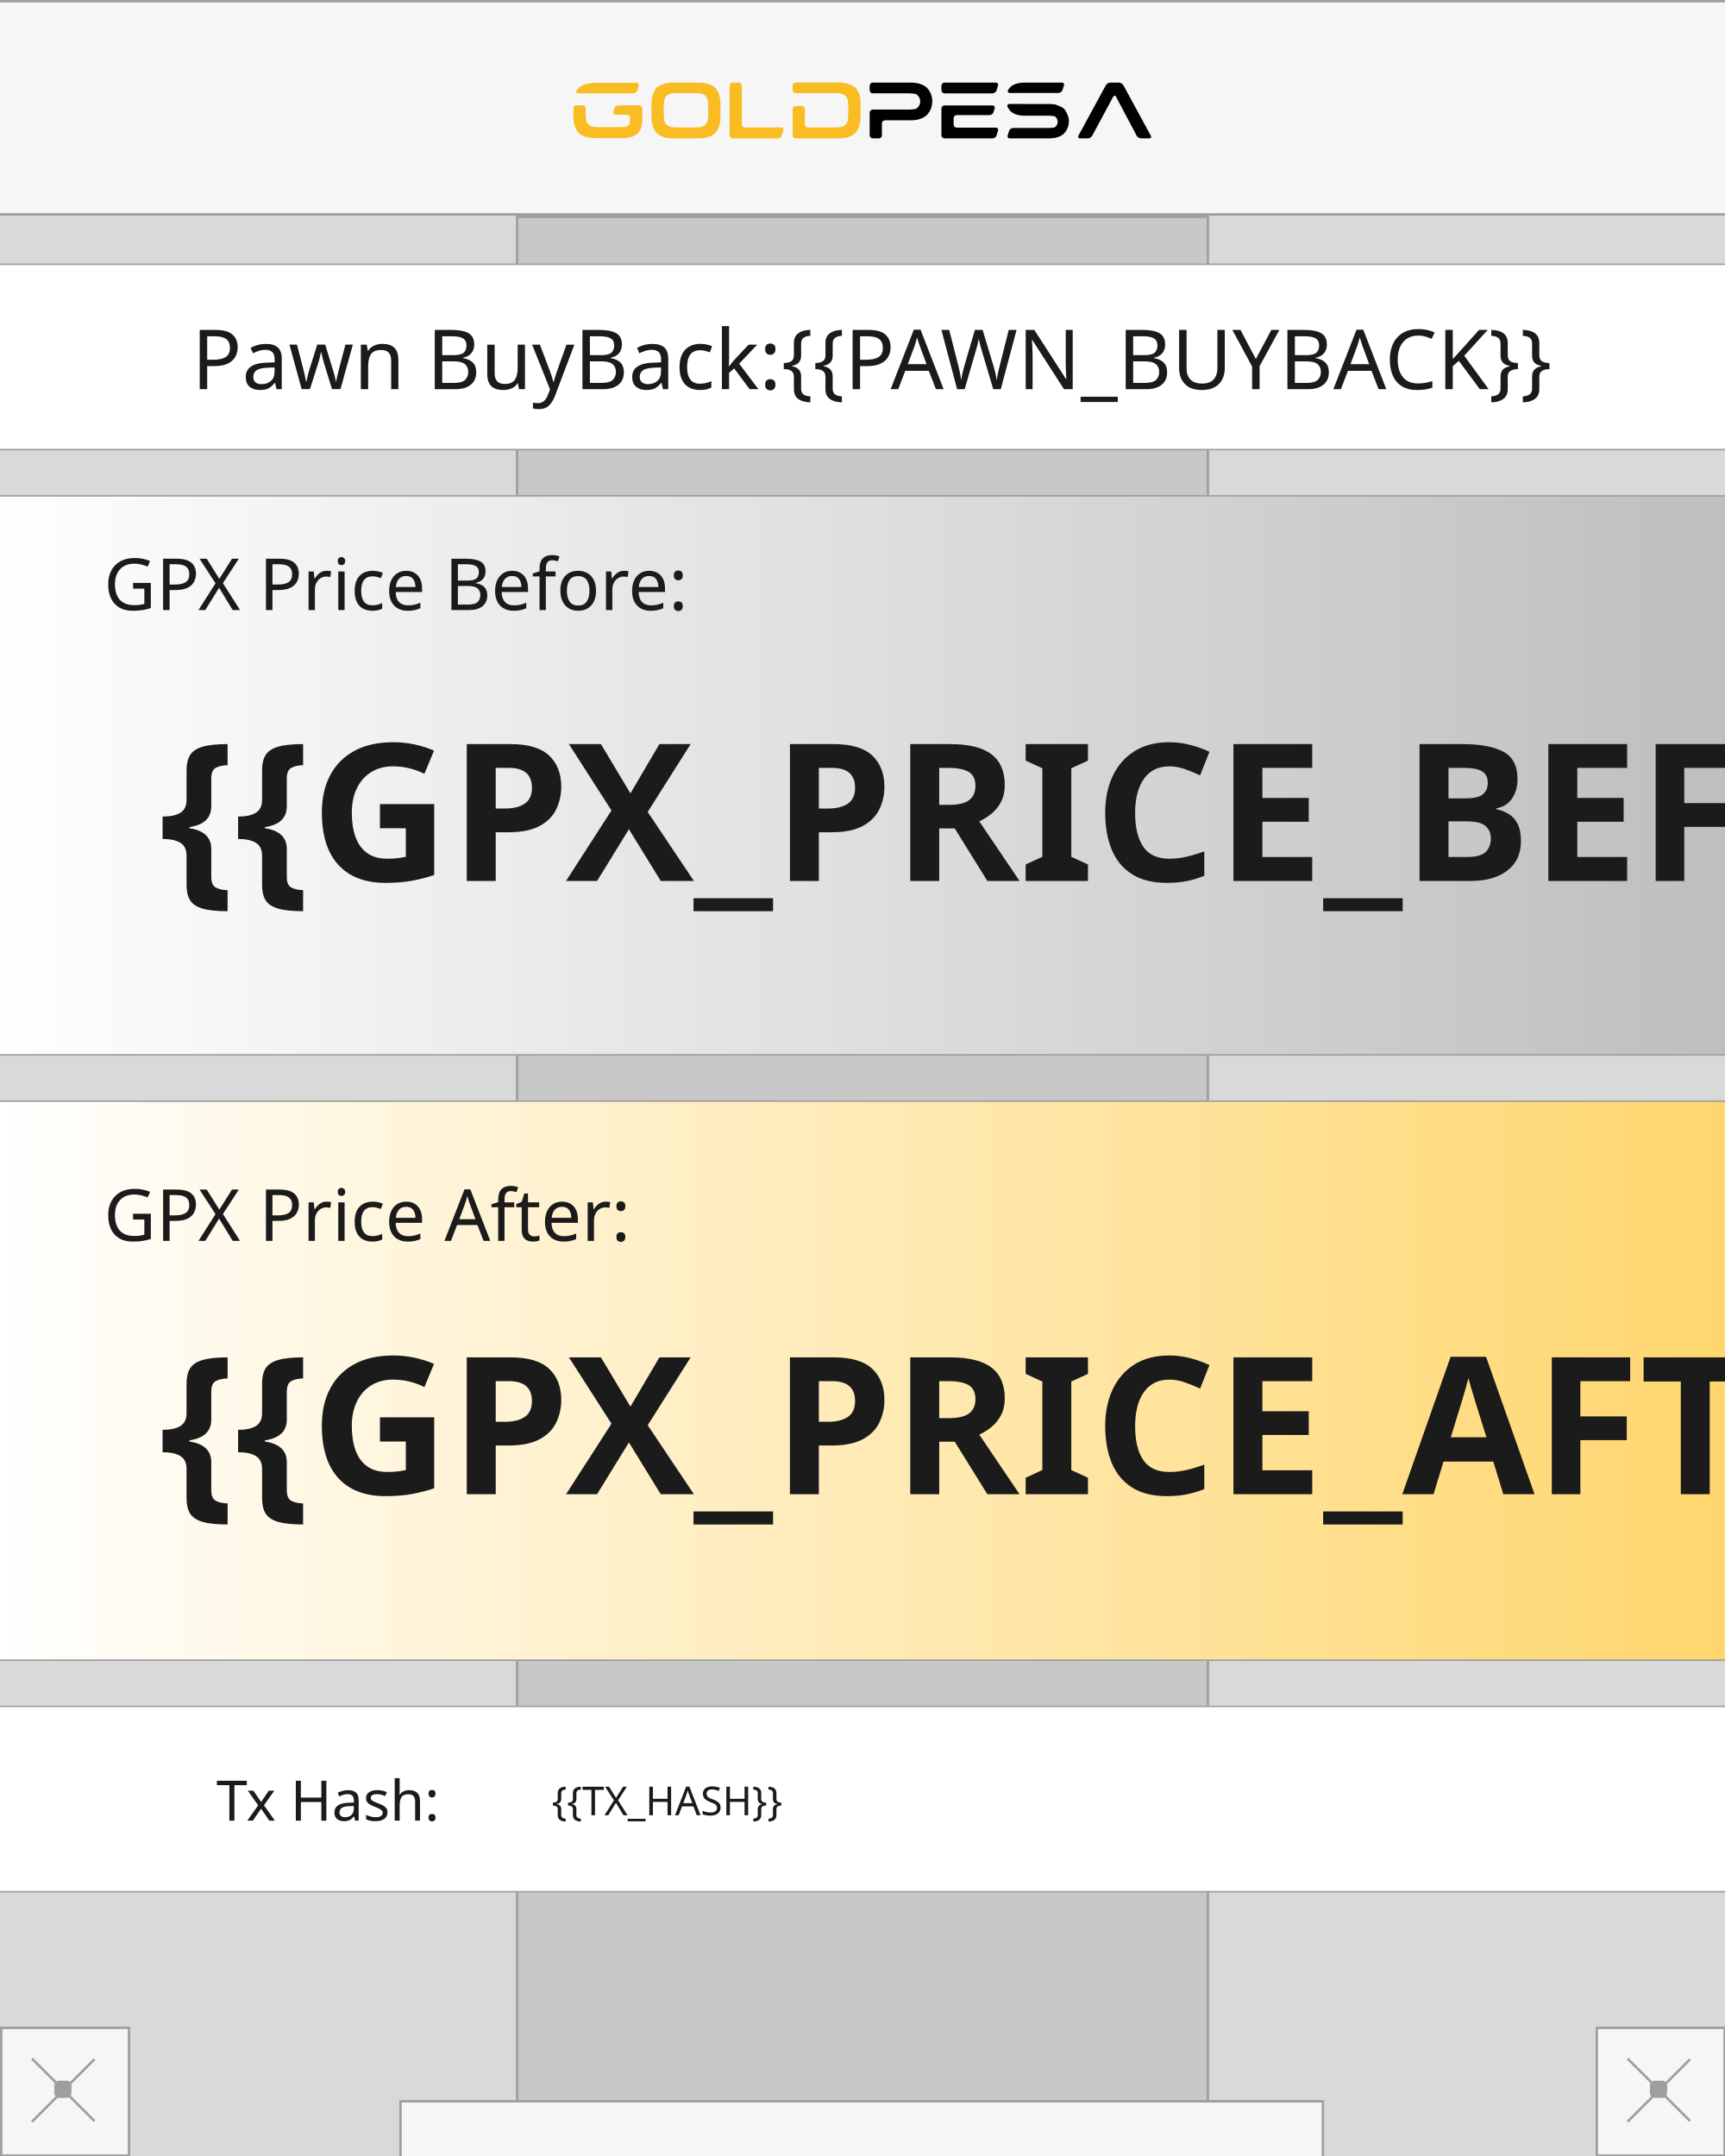
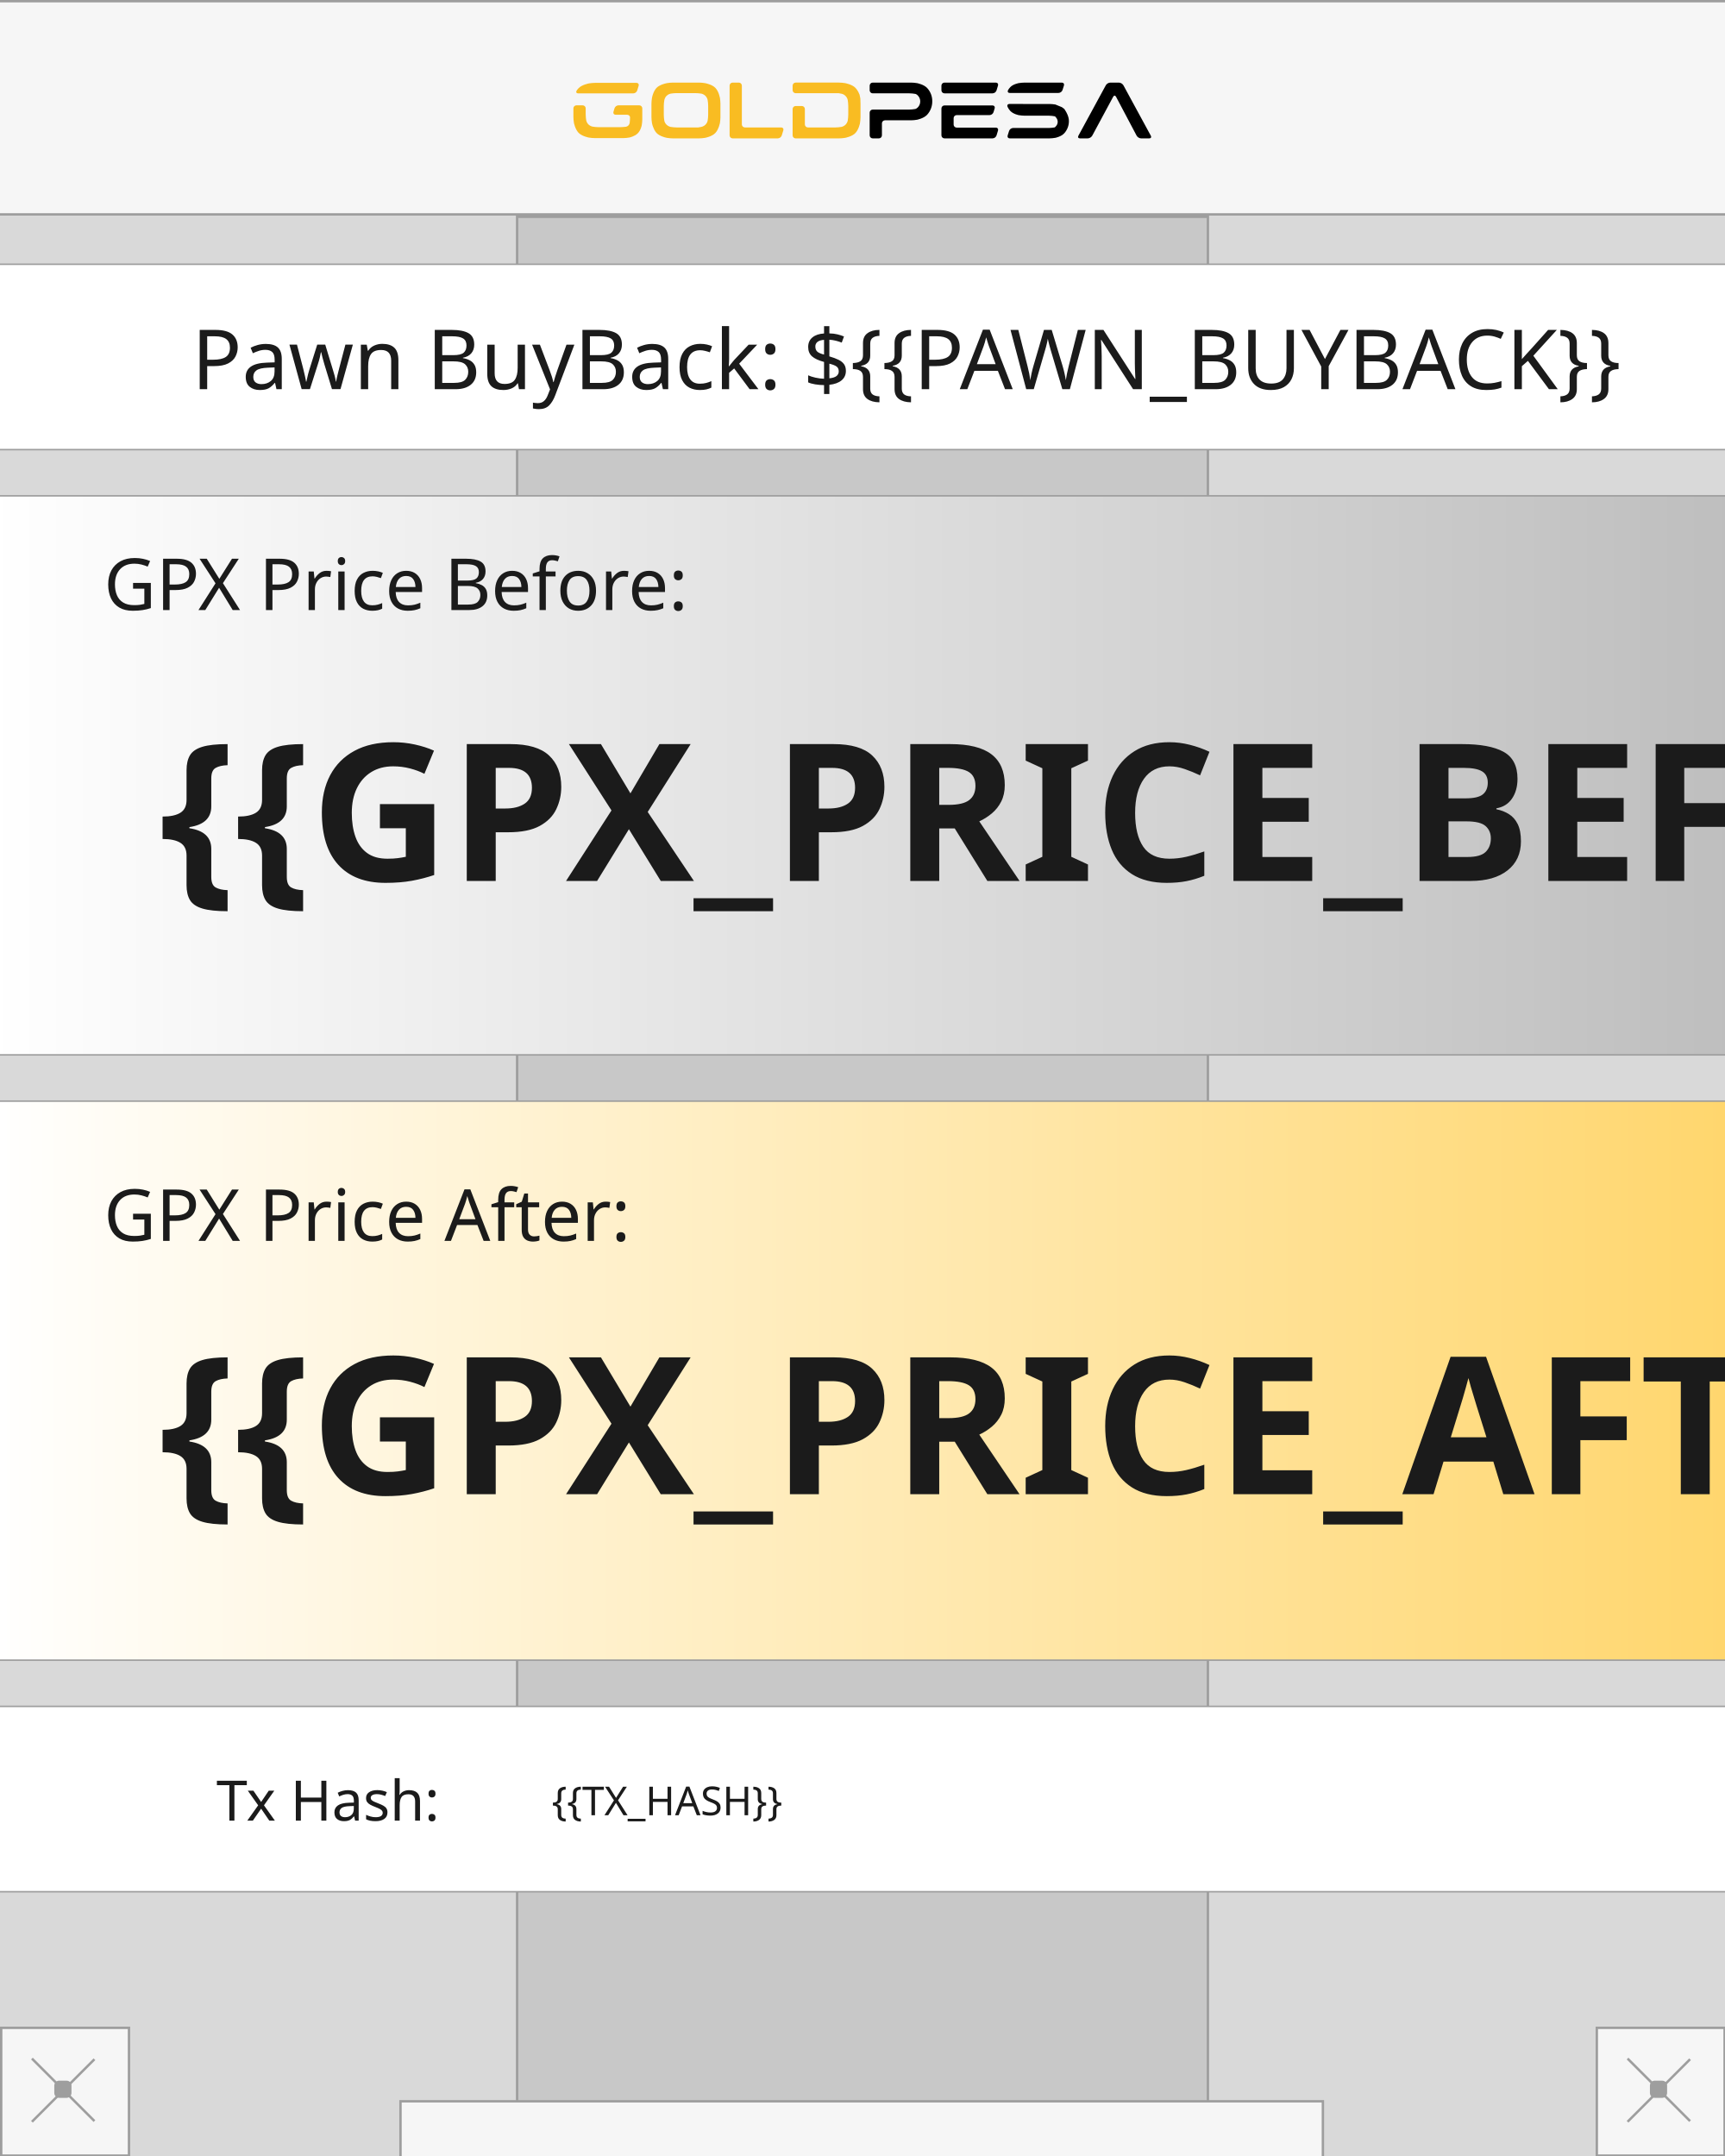
<svg xmlns="http://www.w3.org/2000/svg" width="1080" height="1350" viewBox="0 0 1080 1350" fill="none">
  <g clip-path="url(#clip0_2911_259)">
    <rect width="1080" height="1350" fill="#D9D9D9" />
    <rect x="323.75" y="135.75" width="432.5" height="1218.5" fill="#C8C8C8" stroke="#9E9E9E" stroke-width="1.5" />
    <rect x="-6.25" y="0.75" width="1091.5" height="133.5" fill="#F6F6F6" stroke="#9E9E9E" stroke-width="1.5" />
    <g clip-path="url(#clip1_2911_259)">
      <path d="M360.893 65.95C360.391 65.951 359.909 66.151 359.554 66.507C359.199 66.862 358.998 67.343 358.997 67.846V73.181C359.016 74.442 359.13 75.701 359.337 76.946C359.337 76.946 360.025 80.717 362.136 83.054C364.282 85.358 368.669 86.144 368.669 86.144C369.914 86.349 371.172 86.461 372.434 86.479H390.302C391.562 86.457 392.818 86.331 394.058 86.103C394.058 86.103 397.327 85.439 399.235 83.544C401.157 81.676 401.766 78.549 401.766 78.549C401.986 77.308 402.107 76.051 402.128 74.79V67.846C402.127 67.344 401.927 66.862 401.571 66.507C401.216 66.151 400.734 65.951 400.232 65.95H387.192C386.65 65.973 386.128 66.159 385.693 66.483C385.258 66.808 384.93 67.255 384.752 67.767L384.078 70.026C383.778 71.027 384.387 71.845 385.431 71.845H392.565C393.608 71.845 394.461 72.572 394.461 73.46C394.461 74.349 394.36 75.926 394.236 76.96C394.134 77.542 393.869 78.084 393.471 78.521C393.066 78.958 392.529 79.253 391.943 79.36C390.691 79.522 389.431 79.611 388.168 79.626H374.732C373.471 79.606 372.214 79.492 370.97 79.284C370.024 79.068 369.152 78.607 368.442 77.946C367.734 77.248 367.242 76.361 367.024 75.391C366.822 74.146 366.711 72.887 366.693 71.626V67.845C366.691 67.343 366.491 66.861 366.136 66.506C365.781 66.151 365.299 65.95 364.797 65.948H360.893V65.95Z" fill="#F9BC22" />
      <path d="M360.98 56.81C360.479 57.727 360.924 58.475 361.967 58.475H396.493C397.036 58.451 397.559 58.266 397.996 57.943C398.433 57.62 398.764 57.175 398.947 56.663L399.858 53.699C400.164 52.702 399.562 51.887 398.52 51.887H372.524C371.263 51.906 370.004 52.018 368.759 52.22C368.759 52.22 364.275 53.023 362.19 55.262C361.733 55.734 361.327 56.253 360.98 56.81Z" fill="#F9BC22" />
      <path d="M437.605 86.651H421.315C420.053 86.633 418.795 86.521 417.55 86.317C416.712 86.15 415.887 85.921 415.082 85.634C414.341 85.376 413.622 85.056 412.933 84.678C412.219 84.294 411.569 83.803 411.005 83.22C410.483 82.632 410.037 81.981 409.675 81.284C409.338 80.642 409.05 79.977 408.811 79.293C408.557 78.582 408.353 77.854 408.203 77.114C407.996 75.87 407.883 74.612 407.864 73.351V65.014C407.883 63.753 407.993 62.494 408.195 61.249C408.344 60.494 408.546 59.75 408.8 59.024C409.035 58.334 409.322 57.662 409.657 57.014C410.012 56.319 410.454 55.673 410.974 55.092C411.531 54.52 412.175 54.041 412.882 53.672C413.575 53.299 414.299 52.984 415.044 52.73C415.862 52.445 416.7 52.218 417.55 52.05C418.795 51.846 420.053 51.734 421.315 51.715V51.716H437.607C438.868 51.735 440.126 51.846 441.372 52.047C442.228 52.215 443.071 52.443 443.894 52.729C444.641 52.982 445.364 53.297 446.058 53.67C446.761 54.038 447.398 54.518 447.945 55.093C448.464 55.666 448.906 56.304 449.261 56.991C449.596 57.629 449.883 58.291 450.118 58.972C450.371 59.688 450.573 60.42 450.722 61.164C450.926 62.409 451.038 63.667 451.056 64.929V73.438C451.036 74.698 450.919 75.956 450.706 77.198C450.552 77.931 450.347 78.653 450.092 79.358C449.853 80.033 449.565 80.69 449.23 81.322C448.872 82.007 448.429 82.645 447.913 83.22C447.359 83.805 446.715 84.298 446.005 84.679C445.317 85.058 444.597 85.379 443.855 85.636C443.045 85.924 442.214 86.153 441.371 86.32C440.125 86.522 438.867 86.633 437.605 86.651ZM423.636 58.304C422.375 58.323 421.117 58.431 419.871 58.628C419.581 58.689 419.297 58.777 419.024 58.892C418.39 59.147 417.811 59.523 417.32 59.998C416.847 60.489 416.474 61.068 416.223 61.701C416.105 61.983 416.012 62.276 415.945 62.574C415.727 63.816 415.607 65.073 415.587 66.334V71.882C415.606 73.143 415.719 74.401 415.925 75.645C415.987 75.93 416.079 76.208 416.197 76.475C416.462 77.095 416.851 77.654 417.339 78.118C417.838 78.583 418.417 78.954 419.049 79.212C419.315 79.324 419.591 79.41 419.873 79.47C421.118 79.669 422.377 79.778 423.638 79.797H437.21C437.213 79.797 438.052 79.646 439.08 79.458C439.375 79.396 439.663 79.307 439.942 79.193C440.568 78.948 441.14 78.584 441.627 78.12C441.899 77.865 442.138 77.577 442.34 77.263C442.509 77 442.654 76.723 442.774 76.435C442.894 76.154 442.987 75.862 443.049 75.563C443.251 74.318 443.361 73.059 443.38 71.798V66.323C443.361 65.062 443.246 63.804 443.038 62.56C442.973 62.259 442.88 61.964 442.761 61.68C442.642 61.391 442.499 61.112 442.333 60.848C442.138 60.536 441.905 60.249 441.639 59.993C441.146 59.514 440.563 59.136 439.923 58.882C439.648 58.767 439.362 58.679 439.07 58.62C437.824 58.428 436.565 58.323 435.305 58.305L423.636 58.304Z" fill="#F9BC22" />
      <path d="M456.792 84.757C456.794 85.259 456.994 85.74 457.349 86.095C457.705 86.45 458.186 86.65 458.688 86.652H486.978C487.521 86.627 488.044 86.442 488.482 86.119C488.919 85.796 489.251 85.351 489.435 84.84L490.432 81.612C490.74 80.613 490.139 79.798 489.096 79.798H466.36C465.857 79.797 465.376 79.597 465.021 79.242C464.665 78.887 464.465 78.405 464.463 77.903V53.612C464.462 53.109 464.261 52.628 463.906 52.272C463.551 51.917 463.069 51.717 462.567 51.715H458.69C458.187 51.717 457.706 51.917 457.35 52.272C456.995 52.628 456.795 53.109 456.793 53.612V84.757H456.792Z" fill="#F9BC22" />
      <path d="M496.248 84.758C496.25 85.26 496.45 85.742 496.805 86.097C497.161 86.452 497.642 86.652 498.145 86.653H525.306C526.568 86.634 527.826 86.523 529.072 86.321C529.072 86.321 533.542 85.528 535.632 83.216C537.707 80.945 538.408 77.199 538.408 77.199C538.62 75.957 538.737 74.7 538.757 73.44V64.926C538.757 63.884 538.713 62.443 538.66 61.722C538.538 60.886 538.371 60.058 538.157 59.24C538.156 59.239 537.796 58.463 537.357 57.516C536.902 56.629 536.324 55.811 535.638 55.087C533.604 52.845 529.071 52.044 529.071 52.044C527.826 51.843 526.567 51.732 525.306 51.713H498.145C497.642 51.715 497.161 51.915 496.805 52.271C496.45 52.626 496.25 53.107 496.248 53.61V56.46C496.25 56.962 496.45 57.444 496.805 57.799C497.161 58.154 497.642 58.354 498.145 58.355L523.006 58.344C524.048 58.343 524.963 58.343 525.039 58.344C525.115 58.346 526.138 58.54 527.159 58.757C527.991 58.992 528.747 59.442 529.351 60.062C530.063 60.762 530.554 61.655 530.763 62.631C530.961 63.877 531.07 65.135 531.088 66.397V71.806C531.069 73.068 530.956 74.326 530.752 75.572C530.531 76.544 530.031 77.431 529.314 78.125C528.605 78.79 527.73 79.254 526.781 79.466C525.537 79.674 524.279 79.787 523.018 79.806H505.815C505.312 79.805 504.831 79.605 504.476 79.25C504.12 78.895 503.92 78.413 503.918 77.911V68.272C503.916 67.77 503.716 67.288 503.361 66.933C503.006 66.578 502.524 66.377 502.022 66.376H498.146C497.643 66.377 497.162 66.578 496.807 66.933C496.451 67.288 496.251 67.77 496.249 68.272V84.758H496.248Z" fill="#F9BC22" />
      <path d="M544.493 84.753C544.494 85.255 544.695 85.736 545.05 86.091C545.405 86.446 545.887 86.646 546.389 86.648H550.265C550.767 86.646 551.249 86.446 551.604 86.091C551.959 85.736 552.16 85.255 552.161 84.753V77.222C552.163 76.72 552.363 76.238 552.719 75.883C553.074 75.528 553.556 75.328 554.058 75.327H570.419C571.68 75.307 572.938 75.188 574.18 74.971C574.18 74.971 578.362 74.173 580.509 71.803C582.587 69.501 583.719 66.499 583.677 63.398C583.719 60.343 582.585 57.388 580.51 55.145C578.416 52.841 574.181 52.063 574.181 52.063C572.938 51.853 571.68 51.738 570.419 51.719H546.389C545.887 51.72 545.405 51.921 545.05 52.276C544.695 52.631 544.494 53.113 544.493 53.615V56.548C544.494 57.05 544.695 57.532 545.05 57.887C545.405 58.243 545.887 58.443 546.389 58.444H569.393C570.653 58.466 571.91 58.588 573.151 58.81C573.151 58.81 573.914 58.96 574.801 59.976C575.681 60.934 576.162 62.192 576.145 63.493C576.152 64.807 575.674 66.077 574.803 67.06C573.852 68.094 573.069 68.248 573.069 68.248C571.828 68.467 570.571 68.588 569.31 68.61H546.389C545.887 68.612 545.405 68.812 545.05 69.167C544.695 69.523 544.494 70.004 544.493 70.507V84.752V84.753Z" fill="black" />
      <path d="M589.415 84.749C589.417 85.251 589.617 85.733 589.973 86.088C590.328 86.443 590.81 86.643 591.312 86.644H621.456C621.998 86.621 622.521 86.435 622.957 86.112C623.393 85.789 623.723 85.343 623.904 84.831L624.847 81.72C625.151 80.722 624.545 79.907 623.502 79.907H598.953C598.451 79.905 597.969 79.704 597.614 79.349C597.258 78.993 597.058 78.512 597.057 78.009V73.966C597.058 73.463 597.258 72.982 597.614 72.626C597.969 72.271 598.451 72.07 598.953 72.068H619.569C620.111 72.045 620.634 71.859 621.071 71.536C621.507 71.212 621.836 70.766 622.017 70.254L622.753 67.835C623.057 66.837 622.45 66.02 621.408 66.02H591.31C590.808 66.022 590.326 66.222 589.971 66.578C589.616 66.933 589.415 67.414 589.414 67.917V84.749H589.415Z" fill="black" />
      <path d="M589.415 56.551C589.416 57.053 589.617 57.535 589.972 57.89C590.327 58.245 590.809 58.446 591.311 58.447H621.455C621.998 58.423 622.52 58.238 622.957 57.914C623.393 57.591 623.722 57.145 623.903 56.633L624.847 53.536C625.15 52.539 624.544 51.723 623.501 51.723H591.31C590.808 51.724 590.326 51.925 589.971 52.28C589.616 52.635 589.415 53.117 589.414 53.619V56.551H589.415Z" fill="black" />
      <path d="M630.874 84.841C630.56 85.836 631.156 86.649 632.198 86.649H657.008C658.269 86.628 659.526 86.505 660.767 86.284C660.767 86.284 664.423 85.565 666.334 83.423C668.242 81.31 669.276 78.551 669.226 75.704C669.226 72.81 667.343 69.806 667.343 69.806C666.789 68.921 666.336 68.198 666.334 68.197C666.333 68.196 665.641 67.696 664.794 67.087L660.771 65.445C659.526 65.24 658.269 65.126 657.007 65.107H640.718C640.686 65.107 639.717 65.092 638.674 65.092H631.966C630.924 65.092 630.395 65.882 630.794 66.845C631.214 67.766 631.772 68.617 632.449 69.368C634.299 71.439 637.819 72.097 637.819 72.097C639.062 72.308 640.32 72.424 641.581 72.444H656.802C658.054 72.467 659.301 72.602 660.528 72.846L661.213 73.633C661.862 74.373 662.216 75.326 662.209 76.309C662.202 77.293 661.834 78.24 661.175 78.971C660.942 79.252 660.689 79.516 660.418 79.76C659.18 79.994 657.924 80.123 656.664 80.145H634.257C633.713 80.17 633.188 80.355 632.749 80.676C632.31 80.998 631.975 81.442 631.787 81.953L630.874 84.841Z" fill="black" />
      <path d="M631.097 56.489C630.644 57.429 631.125 58.197 632.169 58.197H662.745C663.289 58.172 663.814 57.988 664.253 57.666C664.693 57.344 665.028 56.9 665.216 56.389L666.126 53.526C666.44 52.532 665.846 51.718 664.803 51.718H641.599C640.338 51.736 639.08 51.845 637.834 52.043C637.834 52.043 634.232 52.671 632.467 54.629C631.93 55.185 631.469 55.811 631.097 56.489Z" fill="black" />
      <path d="M711.64 84.975C711.932 85.46 712.339 85.867 712.824 86.159C713.309 86.451 713.858 86.62 714.424 86.651H719.524C720.567 86.651 721.013 85.9 720.515 84.986L703.337 53.382C703.039 52.899 702.628 52.495 702.14 52.205C701.652 51.915 701.101 51.747 700.535 51.716H695.147C694.581 51.748 694.03 51.916 693.542 52.206C693.054 52.496 692.644 52.899 692.345 53.382L675.167 84.986C674.669 85.903 675.115 86.651 676.158 86.651H681.026C681.592 86.62 682.143 86.451 682.63 86.16C683.116 85.869 683.526 85.465 683.822 84.981L696.951 60.58C697.446 59.661 698.249 59.664 698.737 60.587L711.64 84.975Z" fill="black" />
    </g>
    <rect x="-6.526" y="165.474" width="1103.05" height="116.052" fill="white" stroke="#9E9E9E" stroke-width="0.948" />
    <text fill="#1B1B1B" xml:space="preserve" style="white-space: pre" font-family="Roboto Mono" font-size="52" letter-spacing="0em">
-       <tspan x="120" y="243.698">Pawn BuyBack:{{PAWN_BUYBACK}} </tspan>
+       <tspan x="120" y="243.698">Pawn BuyBack: ${{PAWN_BUYBACK}} </tspan>
    </text>
    <rect x="-6.526" y="1068.47" width="1092.05" height="116.052" fill="white" stroke="#9E9E9E" stroke-width="0.948" />
    <text fill="#1B1B1B" xml:space="preserve" style="white-space: pre" font-family="Roboto Mono" font-size="35" letter-spacing="0em">
      <tspan x="135.453" y="1140.01">Tx Hash:</tspan>
    </text>
    <text fill="#1B1B1B" xml:space="preserve" style="white-space: pre" font-family="Roboto Mono" font-size="25" letter-spacing="0em">
      <tspan x="345.453" y="1136.62">{{TX_HASH}}</tspan>
    </text>
    <rect x="-6.526" y="689.474" width="1092.05" height="350.052" fill="url(#paint0_linear_2911_259)" stroke="#9E9E9E" stroke-width="0.948" />
    <text fill="#1B1B1B" xml:space="preserve" style="white-space: pre" font-family="Roboto Mono" font-size="45" letter-spacing="0em">
      <tspan x="65" y="776.979">GPX Price After:</tspan>
    </text>
    <text fill="#1B1B1B" xml:space="preserve" style="white-space: pre" font-family="Roboto Mono" font-size="120" font-weight="bold" letter-spacing="0em">
      <tspan x="100" y="935.611">{{GPX_PRICE_AFTER}}</tspan>
    </text>
    <rect x="-6.526" y="310.474" width="1092.05" height="350.052" fill="url(#paint1_linear_2911_259)" stroke="#9E9E9E" stroke-width="0.948" />
    <text fill="#1B1B1B" xml:space="preserve" style="white-space: pre" font-family="Roboto Mono" font-size="45" letter-spacing="0em">
      <tspan x="65" y="381.979">GPX Price Before:</tspan>
    </text>
    <text fill="#1B1B1B" xml:space="preserve" style="white-space: pre" font-family="Roboto Mono" font-size="120" font-weight="bold" letter-spacing="0em">
      <tspan x="100" y="551.611">{{GPX_PRICE_BEFORE}}</tspan>
    </text>
    <rect x="250.75" y="1315.75" width="577.5" height="38.5" fill="#F6F6F6" stroke="#9E9E9E" stroke-width="1.5" />
    <rect x="0.75" y="1269.75" width="80" height="80" fill="#F6F6F6" stroke="#9E9E9E" stroke-width="1.5" />
    <path d="M19.991 1288.99L59.135 1328.13" stroke="#9E9E9E" stroke-width="1.538" />
    <path d="M19.991 1328.55L59.135 1289.41" stroke="#9E9E9E" stroke-width="1.538" />
    <rect x="33.986" y="1302.83" width="10.764" height="10.764" rx="3.075" fill="#9E9E9E" />
    <rect x="999.75" y="1269.75" width="80" height="80" fill="#F6F6F6" stroke="#9E9E9E" stroke-width="1.5" />
    <path d="M1018.99 1288.99L1058.13 1328.13" stroke="#9E9E9E" stroke-width="1.538" />
    <path d="M1018.99 1328.55L1058.13 1289.41" stroke="#9E9E9E" stroke-width="1.538" />
    <rect x="1032.99" y="1302.83" width="10.764" height="10.764" rx="3.075" fill="#9E9E9E" />
  </g>
  <defs>
    <linearGradient id="paint0_linear_2911_259" x1="1086" y1="864.5" x2="-7" y2="864.5" gradientUnits="userSpaceOnUse">
      <stop stop-color="#FFD66D" />
      <stop offset="1" stop-color="white" />
    </linearGradient>
    <linearGradient id="paint1_linear_2911_259" x1="1086" y1="485.5" x2="-7" y2="485.5" gradientUnits="userSpaceOnUse">
      <stop stop-color="#BEBEBE" />
      <stop offset="1" stop-color="white" />
    </linearGradient>
    <clipPath id="clip0_2911_259">
      <rect width="1080" height="1350" fill="white" />
    </clipPath>
    <clipPath id="clip1_2911_259">
      <rect width="361.722" height="34.94" fill="white" transform="translate(358.997 51.7134)" />
    </clipPath>
  </defs>
</svg>
